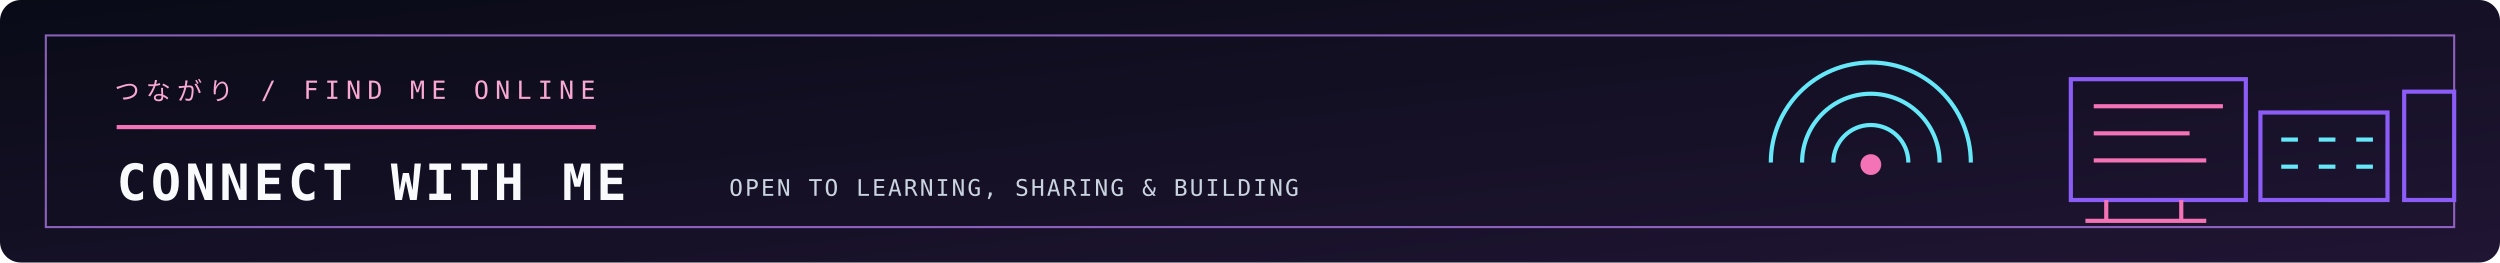
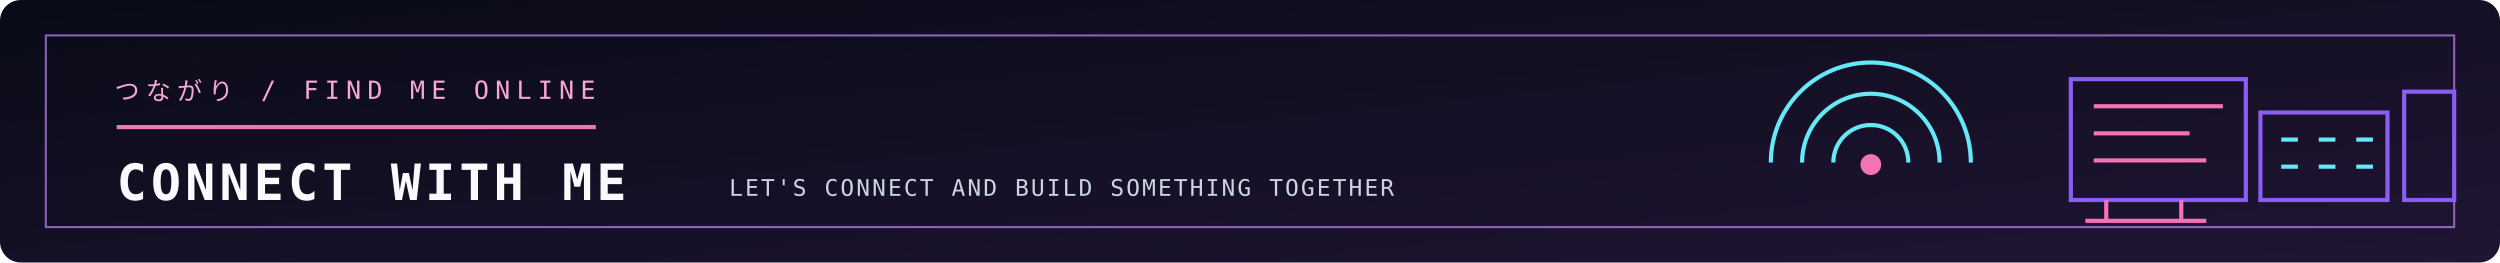
<svg xmlns="http://www.w3.org/2000/svg" width="1200" height="126" viewBox="0 0 1200 126" role="img" aria-labelledby="title desc">
  <defs>
    <linearGradient id="bg" x2="1" y2="1">
      <stop stop-color="#090b17" />
      <stop offset="1" stop-color="#201533" />
    </linearGradient>
  </defs>
  <rect width="1200" height="126" rx="10" fill="url(#bg)" />
  <path d="M22 17h1156v92H22zM22 17h24M22 17v24M1178 17h-24M1178 17v24M22 109h24M22 109V85m1156 24h-24m24 0V85" fill="none" stroke="#c084fc" stroke-opacity=".7" />
  <text x="55" y="48" fill="#f9a8d4" font-family="monospace" font-size="12" letter-spacing="3">つながり  /  FIND ME ONLINE</text>
  <path d="M56 61h230" stroke="#f472b6" stroke-width="2" />
  <text x="56" y="96" fill="#f8fafc" font-family="monospace" font-size="24" font-weight="700" letter-spacing="2">CONNECT WITH ME</text>
-   <text x="350" y="94" fill="#cbd5e1" font-family="monospace" font-size="11" letter-spacing="1">OPEN TO LEARNING, SHARING &amp; BUILDING</text>
+   <text x="350" y="94" fill="#cbd5e1" font-family="monospace" font-size="11" letter-spacing="1">LET'S CONNECT AND BUILD SOMETHING TOGETHER</text>
  <g fill="none" stroke-width="2">
    <path d="M850 78a48 48 0 0 1 96 0M865 78a33 33 0 0 1 66 0M880 78a18 18 0 0 1 36 0" stroke="#67e8f9" />
    <circle cx="898" cy="79" r="4" fill="#f472b6" stroke="#f472b6" />
    <path d="M994 38h84v58h-84zM1085 54h61v42h-61zM1154 44h24v52h-24z" stroke="#8b5cf6" />
    <path d="M1005 51h62m-62 13h46m-46 13h54m-12 19v10m-36-10v10m-10 0h58" stroke="#f472b6" />
    <path d="M1095 67h8m10 0h8m10 0h8m-44 13h8m10 0h8m10 0h8" stroke="#67e8f9" />
  </g>
</svg>
